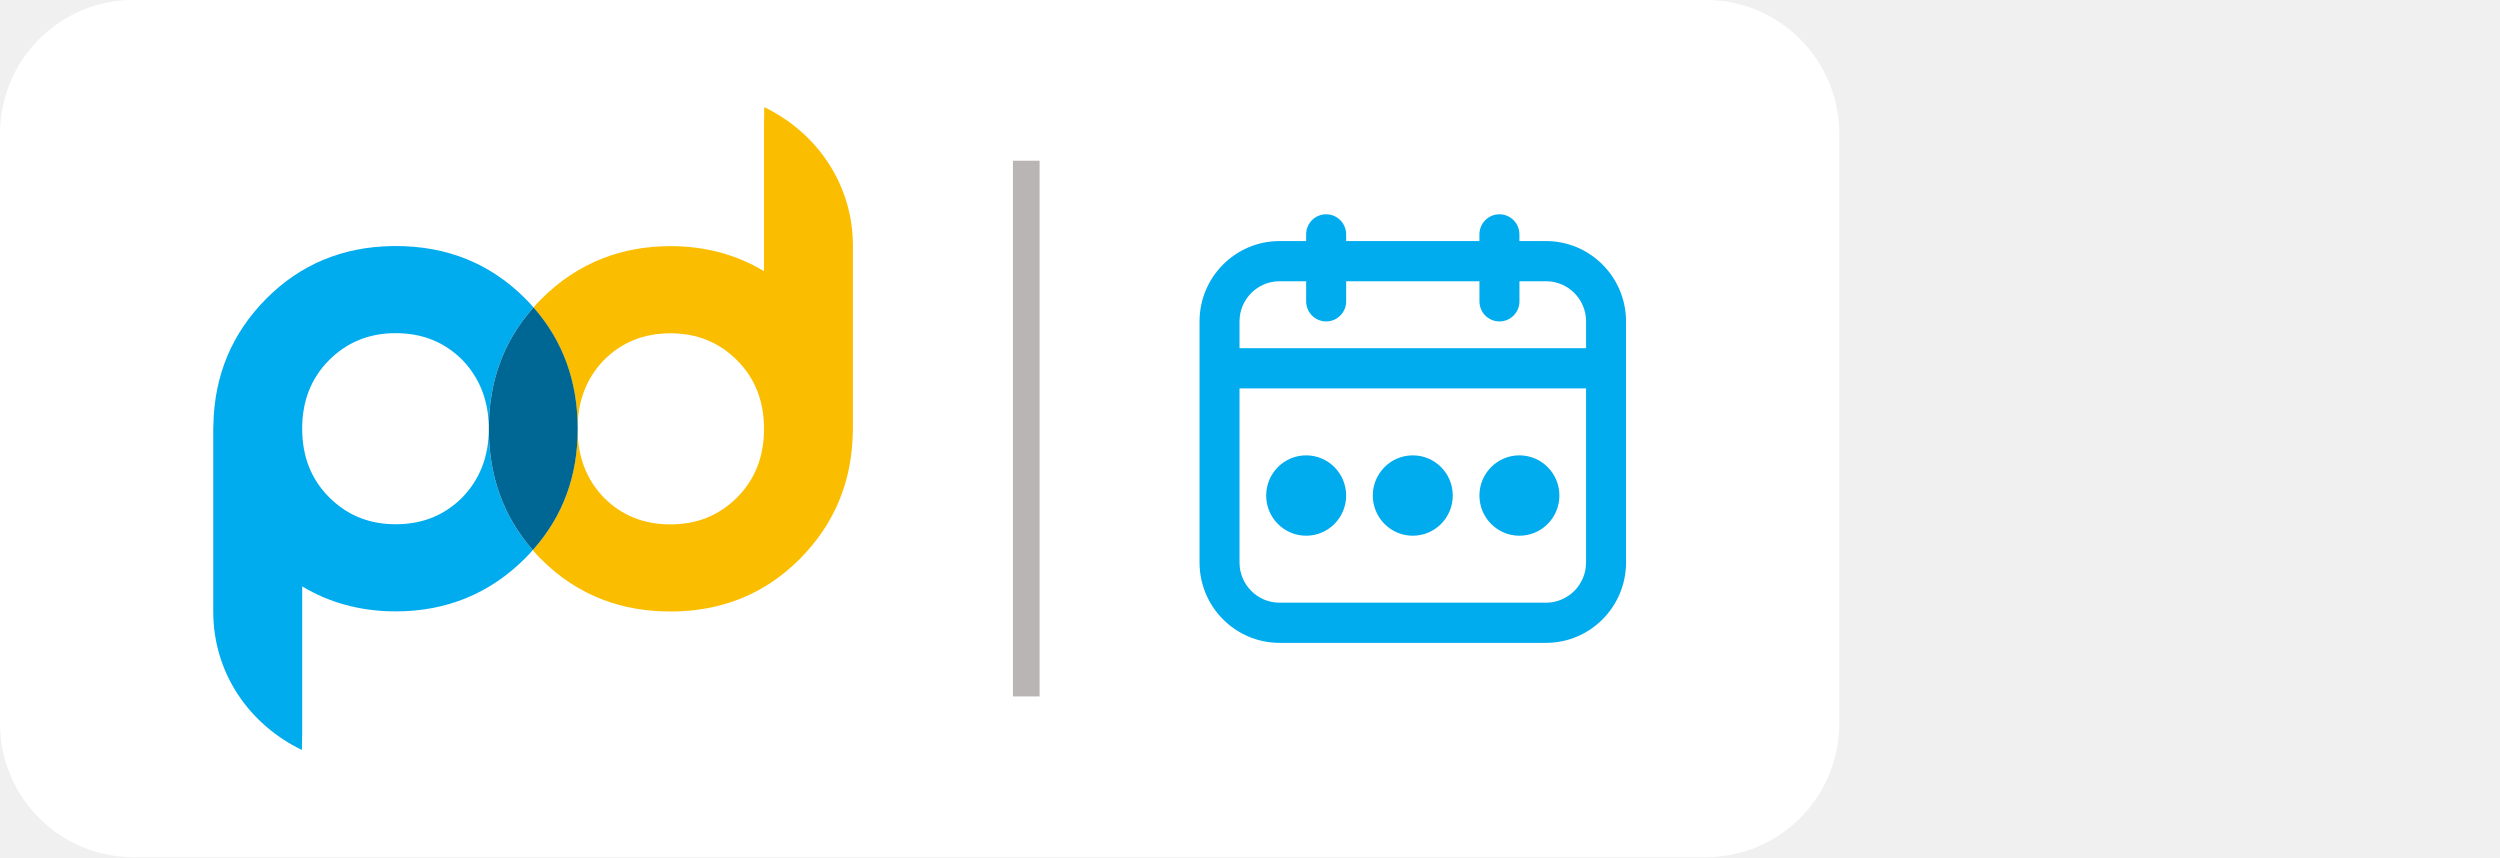
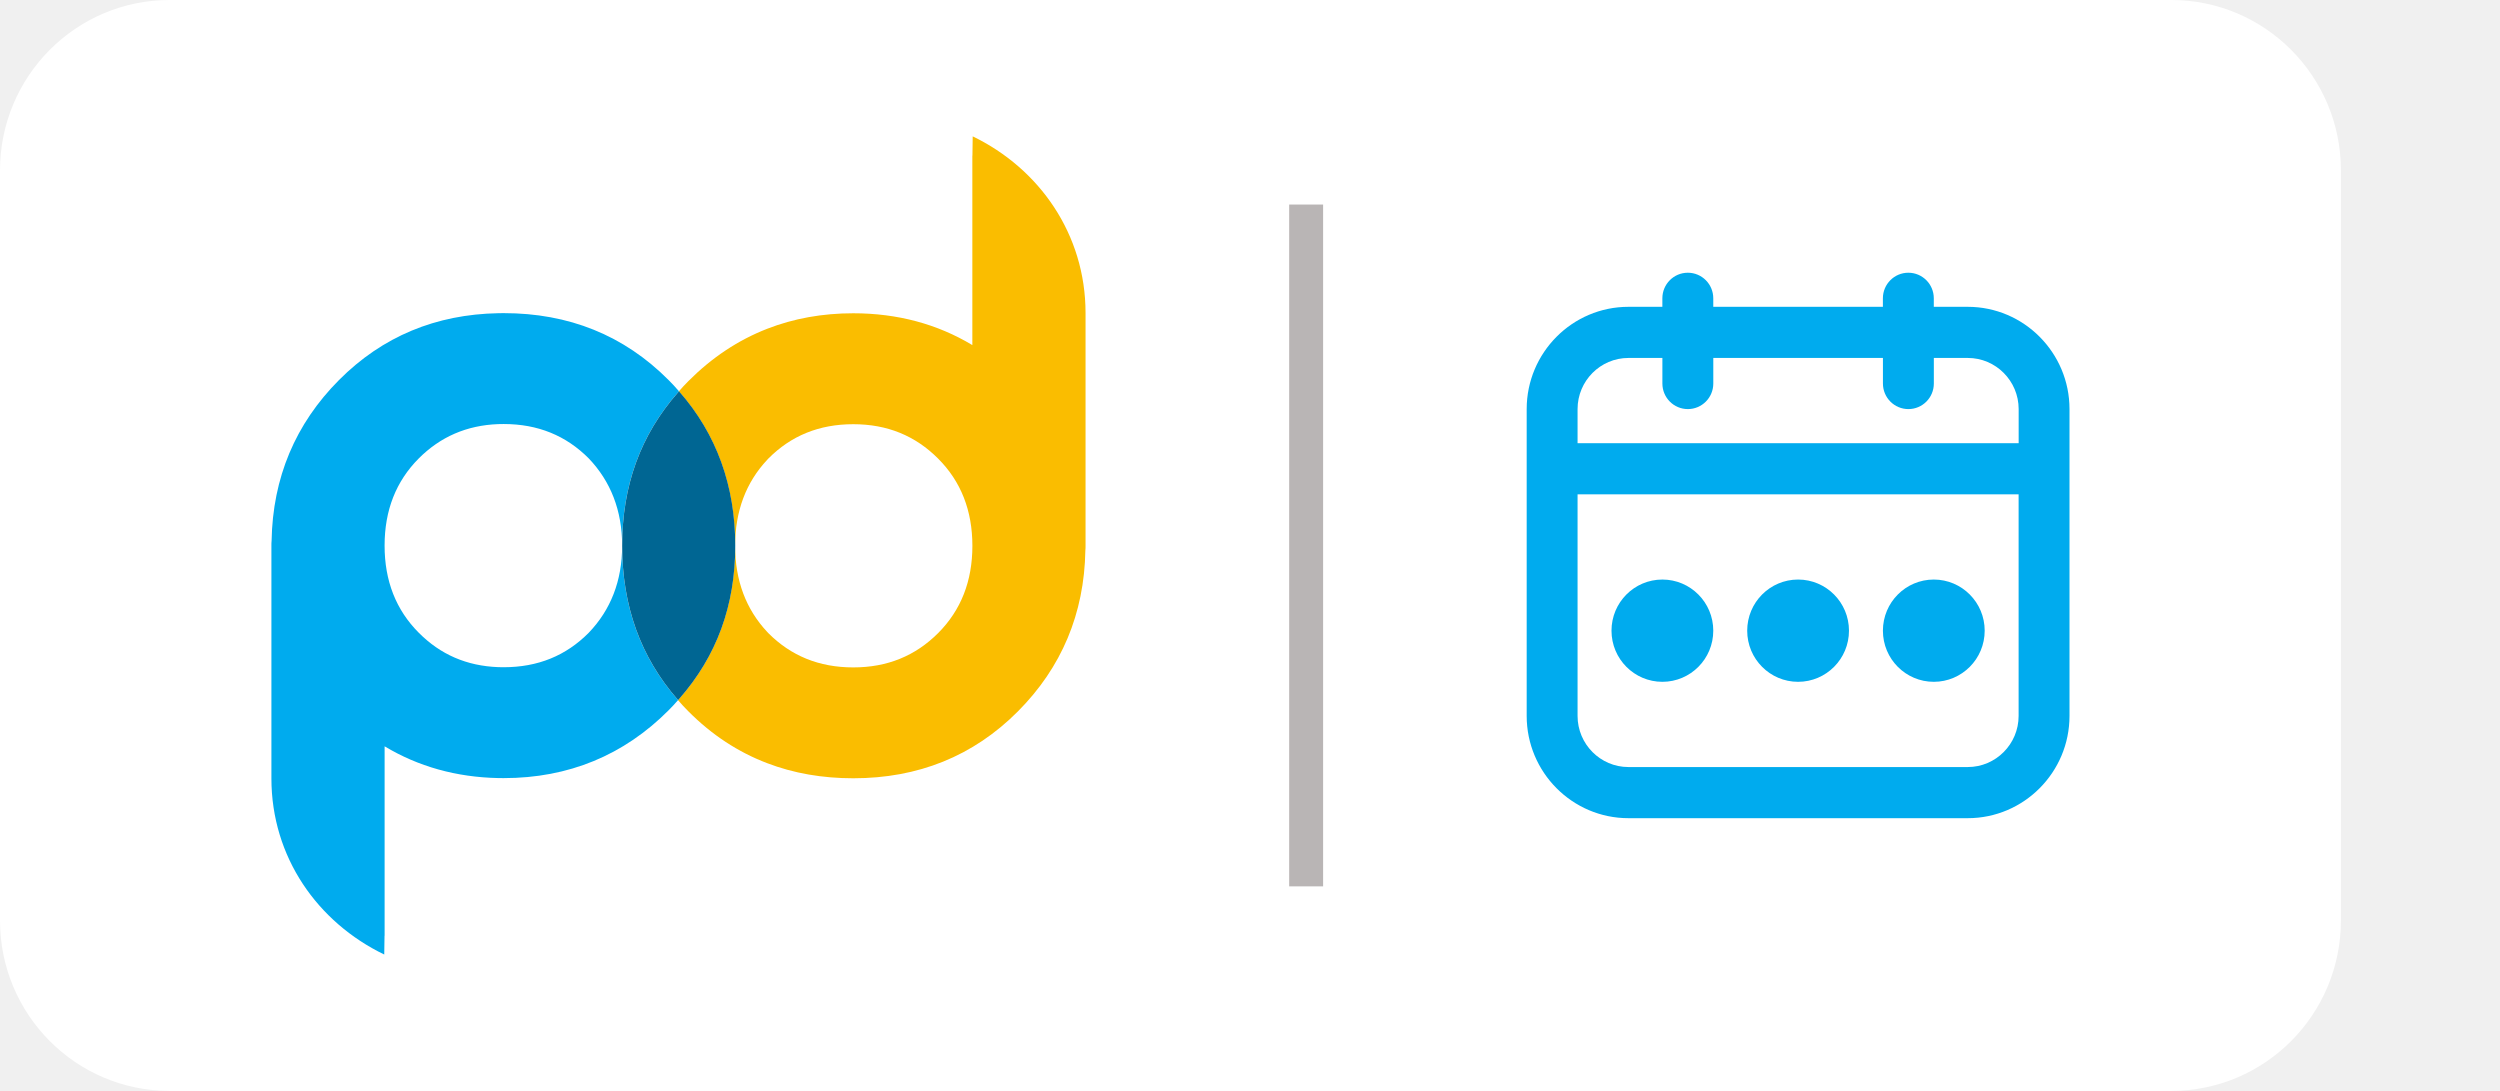
- <svg xmlns="http://www.w3.org/2000/svg" id="Layer_1" data-name="Layer 1" viewBox="0 0 140 48">
+ <svg xmlns="http://www.w3.org/2000/svg" id="Layer_1" data-name="Layer 1" viewBox="0 0 110 48">
  <defs>
    <style>.cls-4{stroke-width:0;fill:#00abee}</style>
  </defs>
  <path fill="#fff" stroke-width="0" d="M7.464 0h88.072C99.658 0 103 3.358 103 7.5v33c0 4.142-3.342 7.5-7.464 7.5H7.464C3.342 48 0 44.642 0 40.5v-33C0 3.358 3.342 0 7.464 0Z" />
  <path fill="#b9b5b5" stroke-width="0" d="M58.217 9h-1.493v30h1.493V9Z" />
  <path fill="#fabd00" stroke-width="0" d="M42.799 6c-.004 0-.009.85-.012.85h-.004v8.334c-1.54-.927-3.296-1.4-5.239-1.4-1.359 0-2.624.229-3.787.682-1.28.499-2.438 1.268-3.467 2.302-.146.147-.289.298-.419.451a.05.05 0 0 1 .008.009c1.652 1.88 2.467 4.161 2.467 6.789 0-1.527.478-2.792 1.413-3.788.014-.016.029-.032.044-.048.999-1.008 2.237-1.516 3.742-1.516 1.497 0 2.731.508 3.735 1.516 1.003 1.004 1.505 2.284 1.505 3.836 0 1.552-.501 2.829-1.505 3.837-1.003 1.004-2.237 1.512-3.735 1.512-1.505 0-2.743-.508-3.742-1.512-.015-.015-.029-.032-.044-.047-.935-1-1.413-2.261-1.413-3.79 0 2.628-.814 4.854-2.467 6.735-.015.017-.03.036-.047.053.141.169.299.335.458.495 1.029 1.035 2.188 1.793 3.467 2.28 1.163.445 2.428.664 3.787.664 2.846 0 5.279-.968 7.245-2.944 1.919-1.928 2.919-4.296 2.967-7.08.008-.068.008-.135.008-.204V13.773c0-3.468-2.034-6.357-4.965-7.773Z" />
  <path d="M27.374 24.011c0 1.552-.507 2.828-1.47 3.831-.999 1.008-2.237 1.516-3.742 1.516a5.632 5.632 0 0 1-.237-.004c-1.391-.051-2.548-.557-3.498-1.512-1.003-1.004-1.505-2.284-1.505-3.836 0-1.552.501-2.829 1.505-3.837.95-.95 2.107-1.456 3.498-1.508a5.994 5.994 0 0 1 .237-.004c1.504 0 2.743.508 3.742 1.512.963 1.008 1.47 2.289 1.47 3.841 0-2.628.801-4.859 2.454-6.74.015-.018.03-.036.047-.053-.141-.169-.299-.335-.458-.495-1.966-1.977-4.4-2.944-7.254-2.944-.079 0-.158.001-.237.003-2.744.051-5.097 1.019-7.01 2.941-1.918 1.927-2.918 4.296-2.966 7.08-.008.068-.008.135-.008.204v10.242c0 3.468 2.034 6.335 4.965 7.751.004 0 .009-.828.012-.828h.004v-8.333c1.478.889 3.153 1.36 5.003 1.397.078.001.157.002.237.002 2.854 0 5.288-1.008 7.254-2.983.145-.147.289-.298.419-.451-.003-.003-.005-.005-.008-.009-1.652-1.88-2.454-4.156-2.454-6.784Z" class="cls-4" />
  <path fill="#006693" stroke-width="0" d="M32.351 24.015c0 2.628-.814 4.855-2.466 6.735-.015.017-.03.036-.047.053-.003-.003-.005-.005-.008-.009-1.652-1.88-2.454-4.156-2.454-6.784s.801-4.859 2.454-6.74c.015-.017.03-.036.047-.053.003.003.005.005.008.009 1.652 1.88 2.466 4.161 2.466 6.789Z" />
  <path d="M86.58 13.5h-1.493v-.375c0-.621-.501-1.125-1.12-1.125s-1.12.504-1.12 1.125v.375H75.384v-.375c0-.621-.501-1.125-1.12-1.125s-1.12.504-1.12 1.125v.375H71.652c-2.47 0-4.478 2.019-4.478 4.5v13.5c0 2.481 2.009 4.5 4.478 4.5h14.928c2.47 0 4.478-2.019 4.478-4.5V18c0-2.481-2.009-4.5-4.478-4.5Zm2.239 18c0 1.241-1.004 2.25-2.239 2.25H71.652c-1.235 0-2.239-1.009-2.239-2.25v-9.75h19.406v9.75Zm-19.406-12V18c0-1.241 1.004-2.25 2.239-2.25h1.493v1.125c0 .621.501 1.125 1.12 1.125s1.12-.504 1.12-1.125V15.75h7.464v1.125c0 .621.501 1.125 1.12 1.125s1.12-.504 1.12-1.125V15.75h1.493c1.235 0 2.239 1.009 2.239 2.25v1.5H69.413Z" class="cls-4" />
  <path d="M73.145 30c1.237 0 2.239-1.007 2.239-2.25s-1.002-2.25-2.239-2.25-2.239 1.007-2.239 2.25S71.908 30 73.145 30Zm5.971 0c1.237 0 2.239-1.007 2.239-2.25s-1.002-2.25-2.239-2.25c-1.237 0-2.239 1.007-2.239 2.25S77.879 30 79.116 30Zm5.971 0c1.237 0 2.239-1.007 2.239-2.25s-1.002-2.25-2.239-2.25c-1.237 0-2.239 1.007-2.239 2.25S83.85 30 85.087 30Z" class="cls-4" />
</svg>
